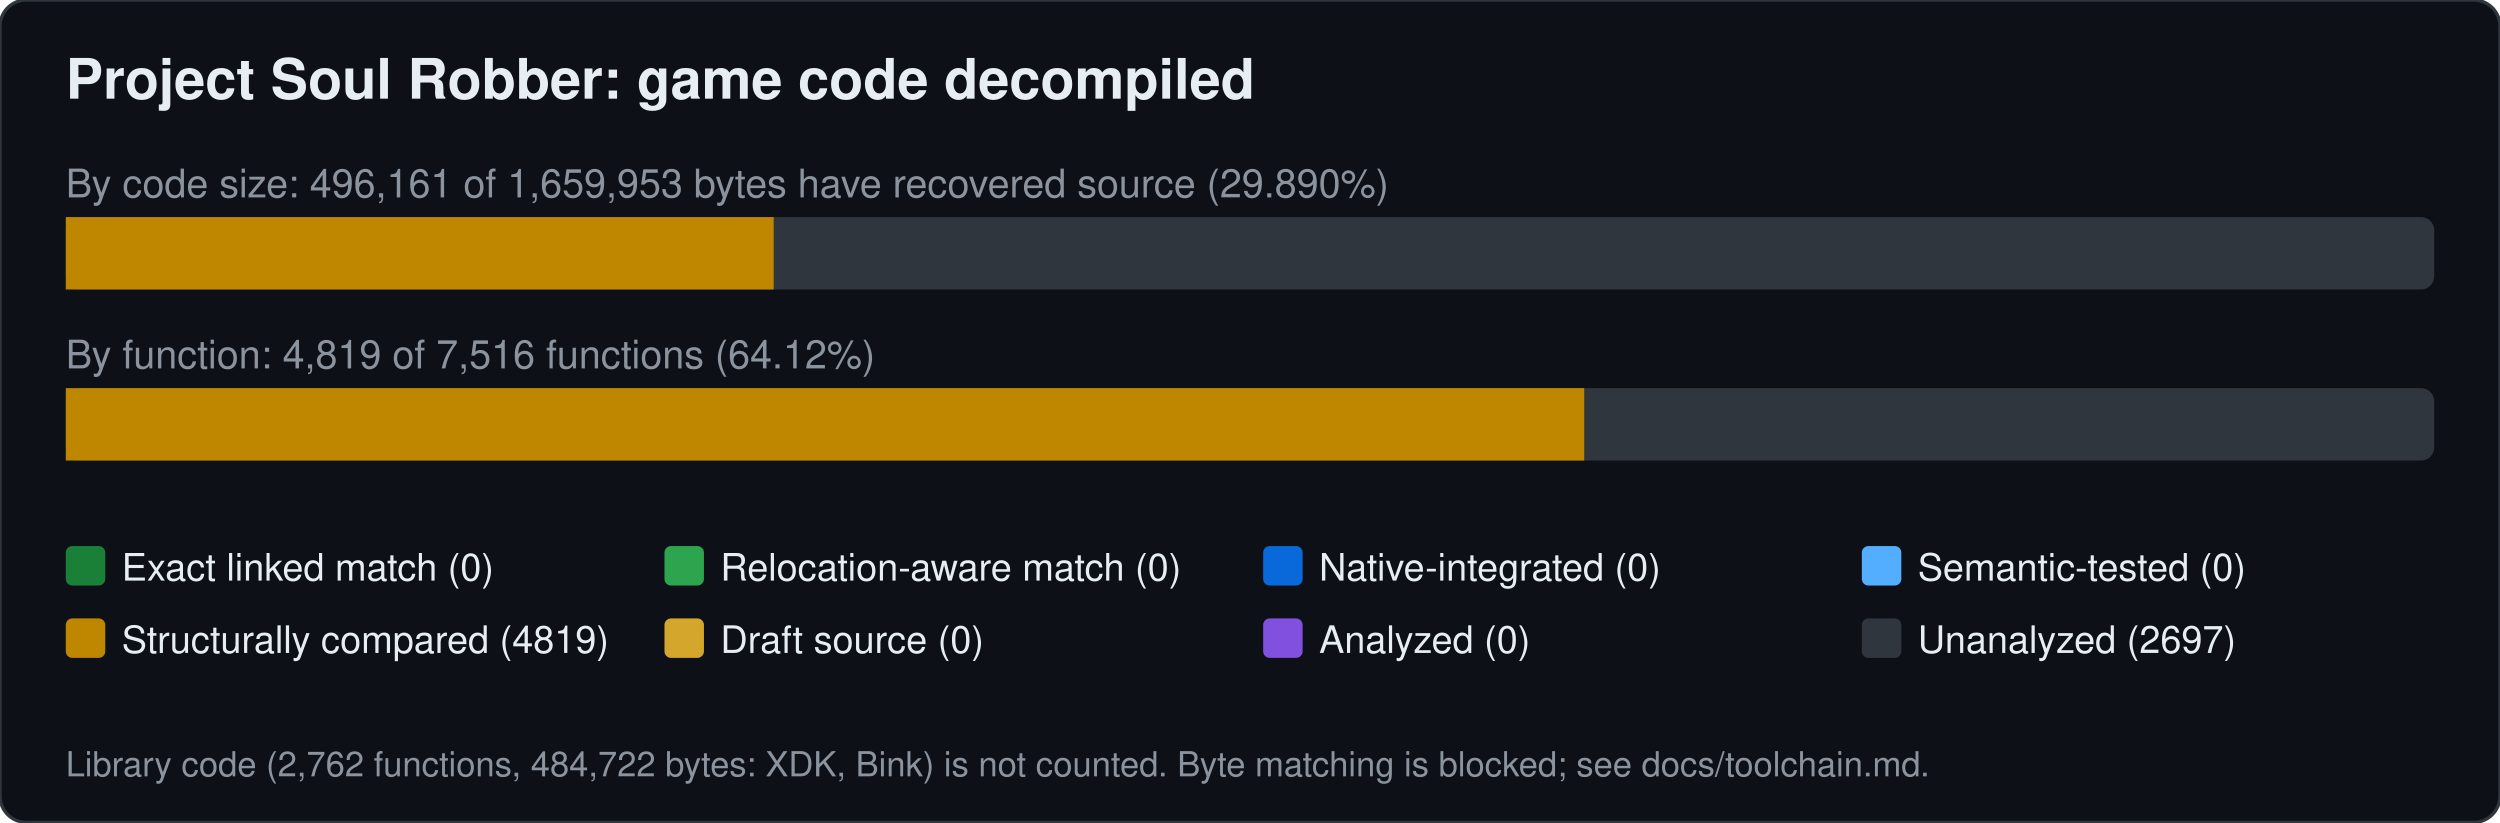
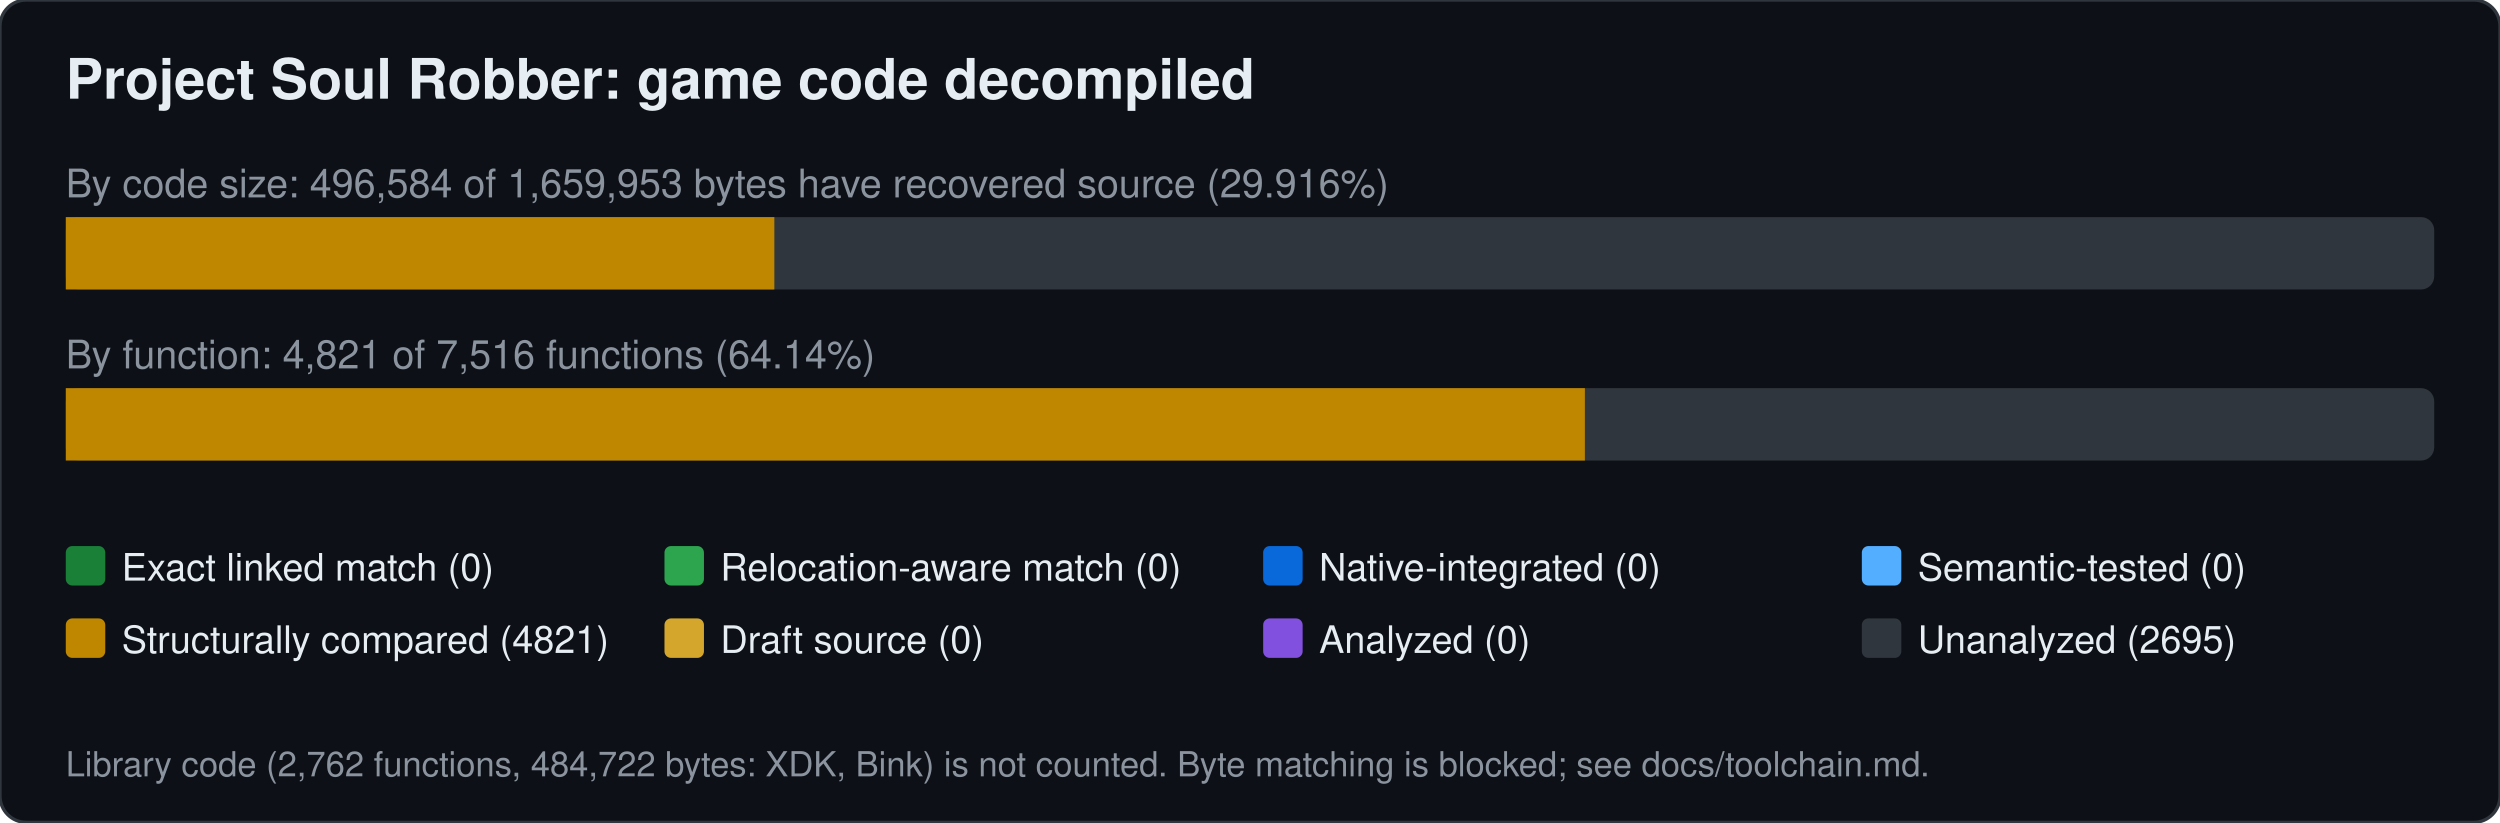
<svg xmlns="http://www.w3.org/2000/svg" width="760" height="250" viewBox="0 0 760 250" font-family="Segoe UI,Helvetica,Arial,sans-serif">
  <rect width="760" height="250" rx="8" fill="#0d1117" stroke="#30363d" />
  <text x="20" y="30" font-size="17" font-weight="600" fill="#e6edf3">Project Soul Robber: game code decompiled</text>
-   <text x="20" y="60" font-size="12" fill="#8b949e">By code size: 496,161 of 1,659,953 bytes have recovered source (29.890%)</text>
+   <text x="20" y="60" font-size="12" fill="#8b949e">By code size: 496,584 of 1,659,953 bytes have recovered source (29.916%)</text>
  <rect x="20" y="66" width="720" height="22" rx="4" fill="#30363d" />
-   <rect x="20.0" y="66" width="215.2" height="22" fill="#bf8700" />
-   <text x="20" y="112" font-size="12" fill="#8b949e">By function: 4,819 of 7,516 functions (64.12%)</text>
+   <rect x="20.0" y="66" width="215.4" height="22" fill="#bf8700" />
+   <text x="20" y="112" font-size="12" fill="#8b949e">By function: 4,821 of 7,516 functions (64.14%)</text>
  <rect x="20" y="118" width="720" height="22" rx="4" fill="#30363d" />
-   <rect x="20.0" y="118" width="461.6" height="22" fill="#bf8700" />
+   <rect x="20.0" y="118" width="461.8" height="22" fill="#bf8700" />
  <rect x="20" y="166" width="12" height="12" rx="2" fill="#1a7f37" />
  <text x="37" y="176.5" font-size="11.5" fill="#e6edf3">Exact linked match (0)</text>
  <rect x="202" y="166" width="12" height="12" rx="2" fill="#2da44e" />
  <text x="219" y="176.5" font-size="11.5" fill="#e6edf3">Relocation-aware match (0)</text>
  <rect x="384" y="166" width="12" height="12" rx="2" fill="#0969da" />
  <text x="401" y="176.5" font-size="11.5" fill="#e6edf3">Native-integrated (0)</text>
  <rect x="566" y="166" width="12" height="12" rx="2" fill="#54aeff" />
  <text x="583" y="176.5" font-size="11.5" fill="#e6edf3">Semantic-tested (0)</text>
  <rect x="20" y="188" width="12" height="12" rx="2" fill="#bf8700" />
-   <text x="37" y="198.5" font-size="11.5" fill="#e6edf3">Structurally compared (4819)</text>
+   <text x="37" y="198.5" font-size="11.5" fill="#e6edf3">Structurally compared (4821)</text>
  <rect x="202" y="188" width="12" height="12" rx="2" fill="#d4a72c" />
  <text x="219" y="198.5" font-size="11.5" fill="#e6edf3">Draft source (0)</text>
  <rect x="384" y="188" width="12" height="12" rx="2" fill="#8250df" />
  <text x="401" y="198.5" font-size="11.5" fill="#e6edf3">Analyzed (0)</text>
  <rect x="566" y="188" width="12" height="12" rx="2" fill="#30363d" />
-   <text x="583" y="198.5" font-size="11.5" fill="#e6edf3">Unanalyzed (2697)</text>
+   <text x="583" y="198.5" font-size="11.5" fill="#e6edf3">Unanalyzed (2695)</text>
  <text x="20" y="236" font-size="10.5" fill="#8b949e">Library code (2,762 functions, 484,722 bytes: XDK, Bink) is not counted. Byte matching is blocked; see docs/toolchain.md.</text>
</svg>
